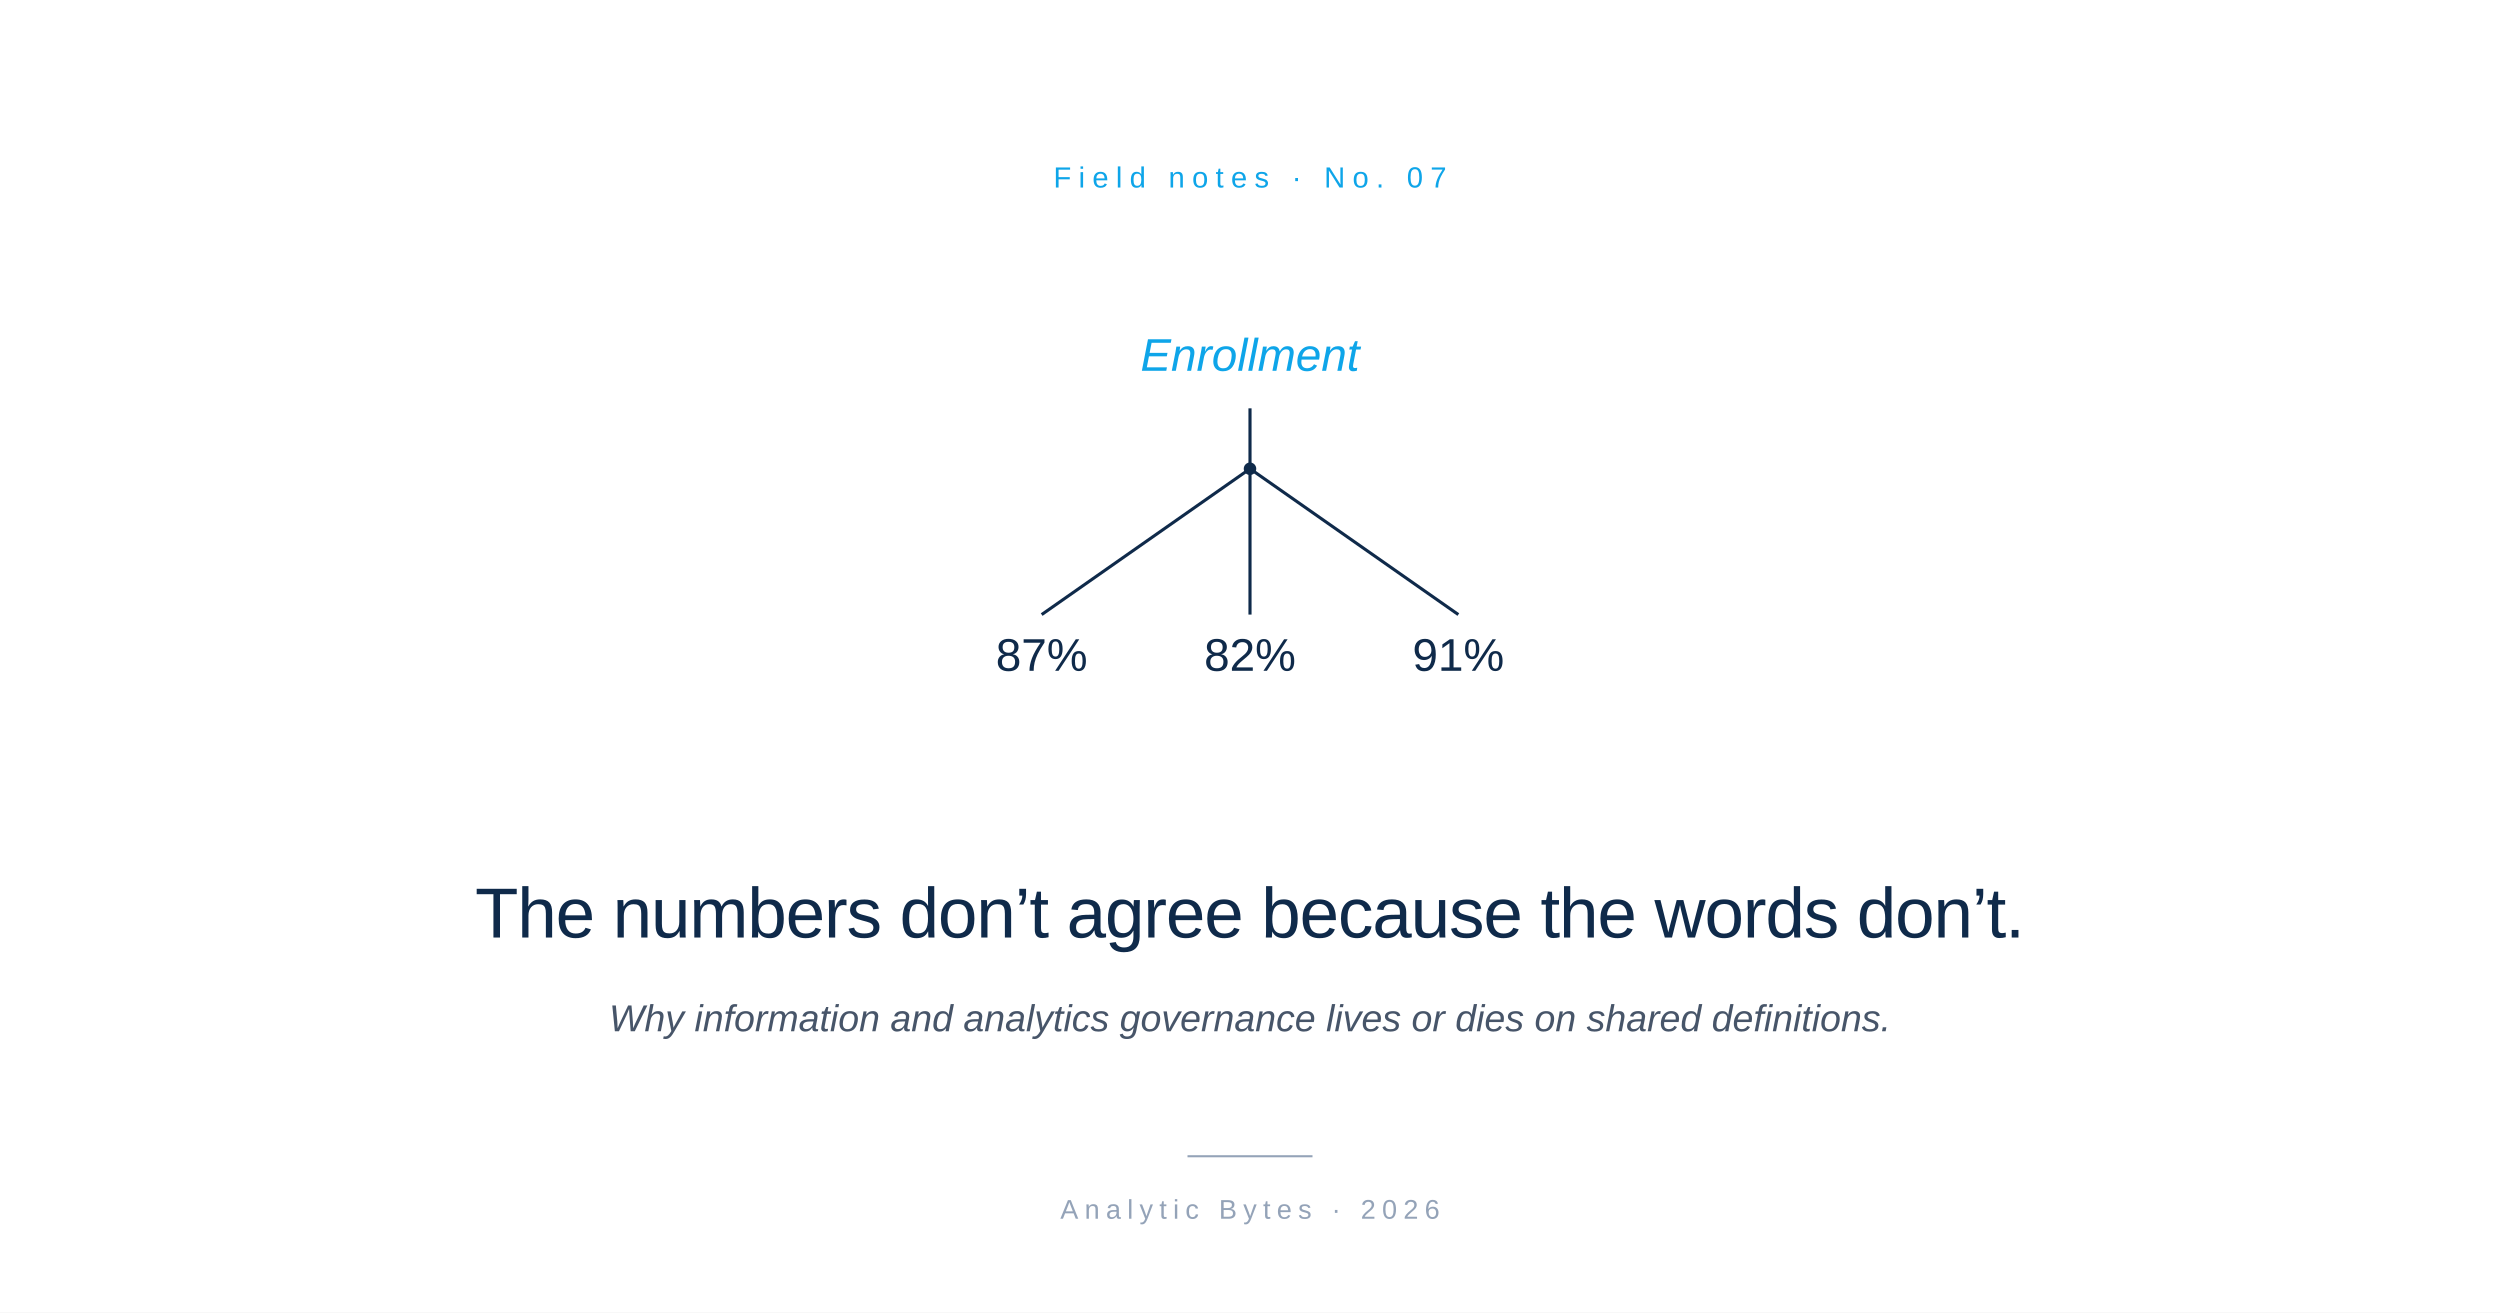
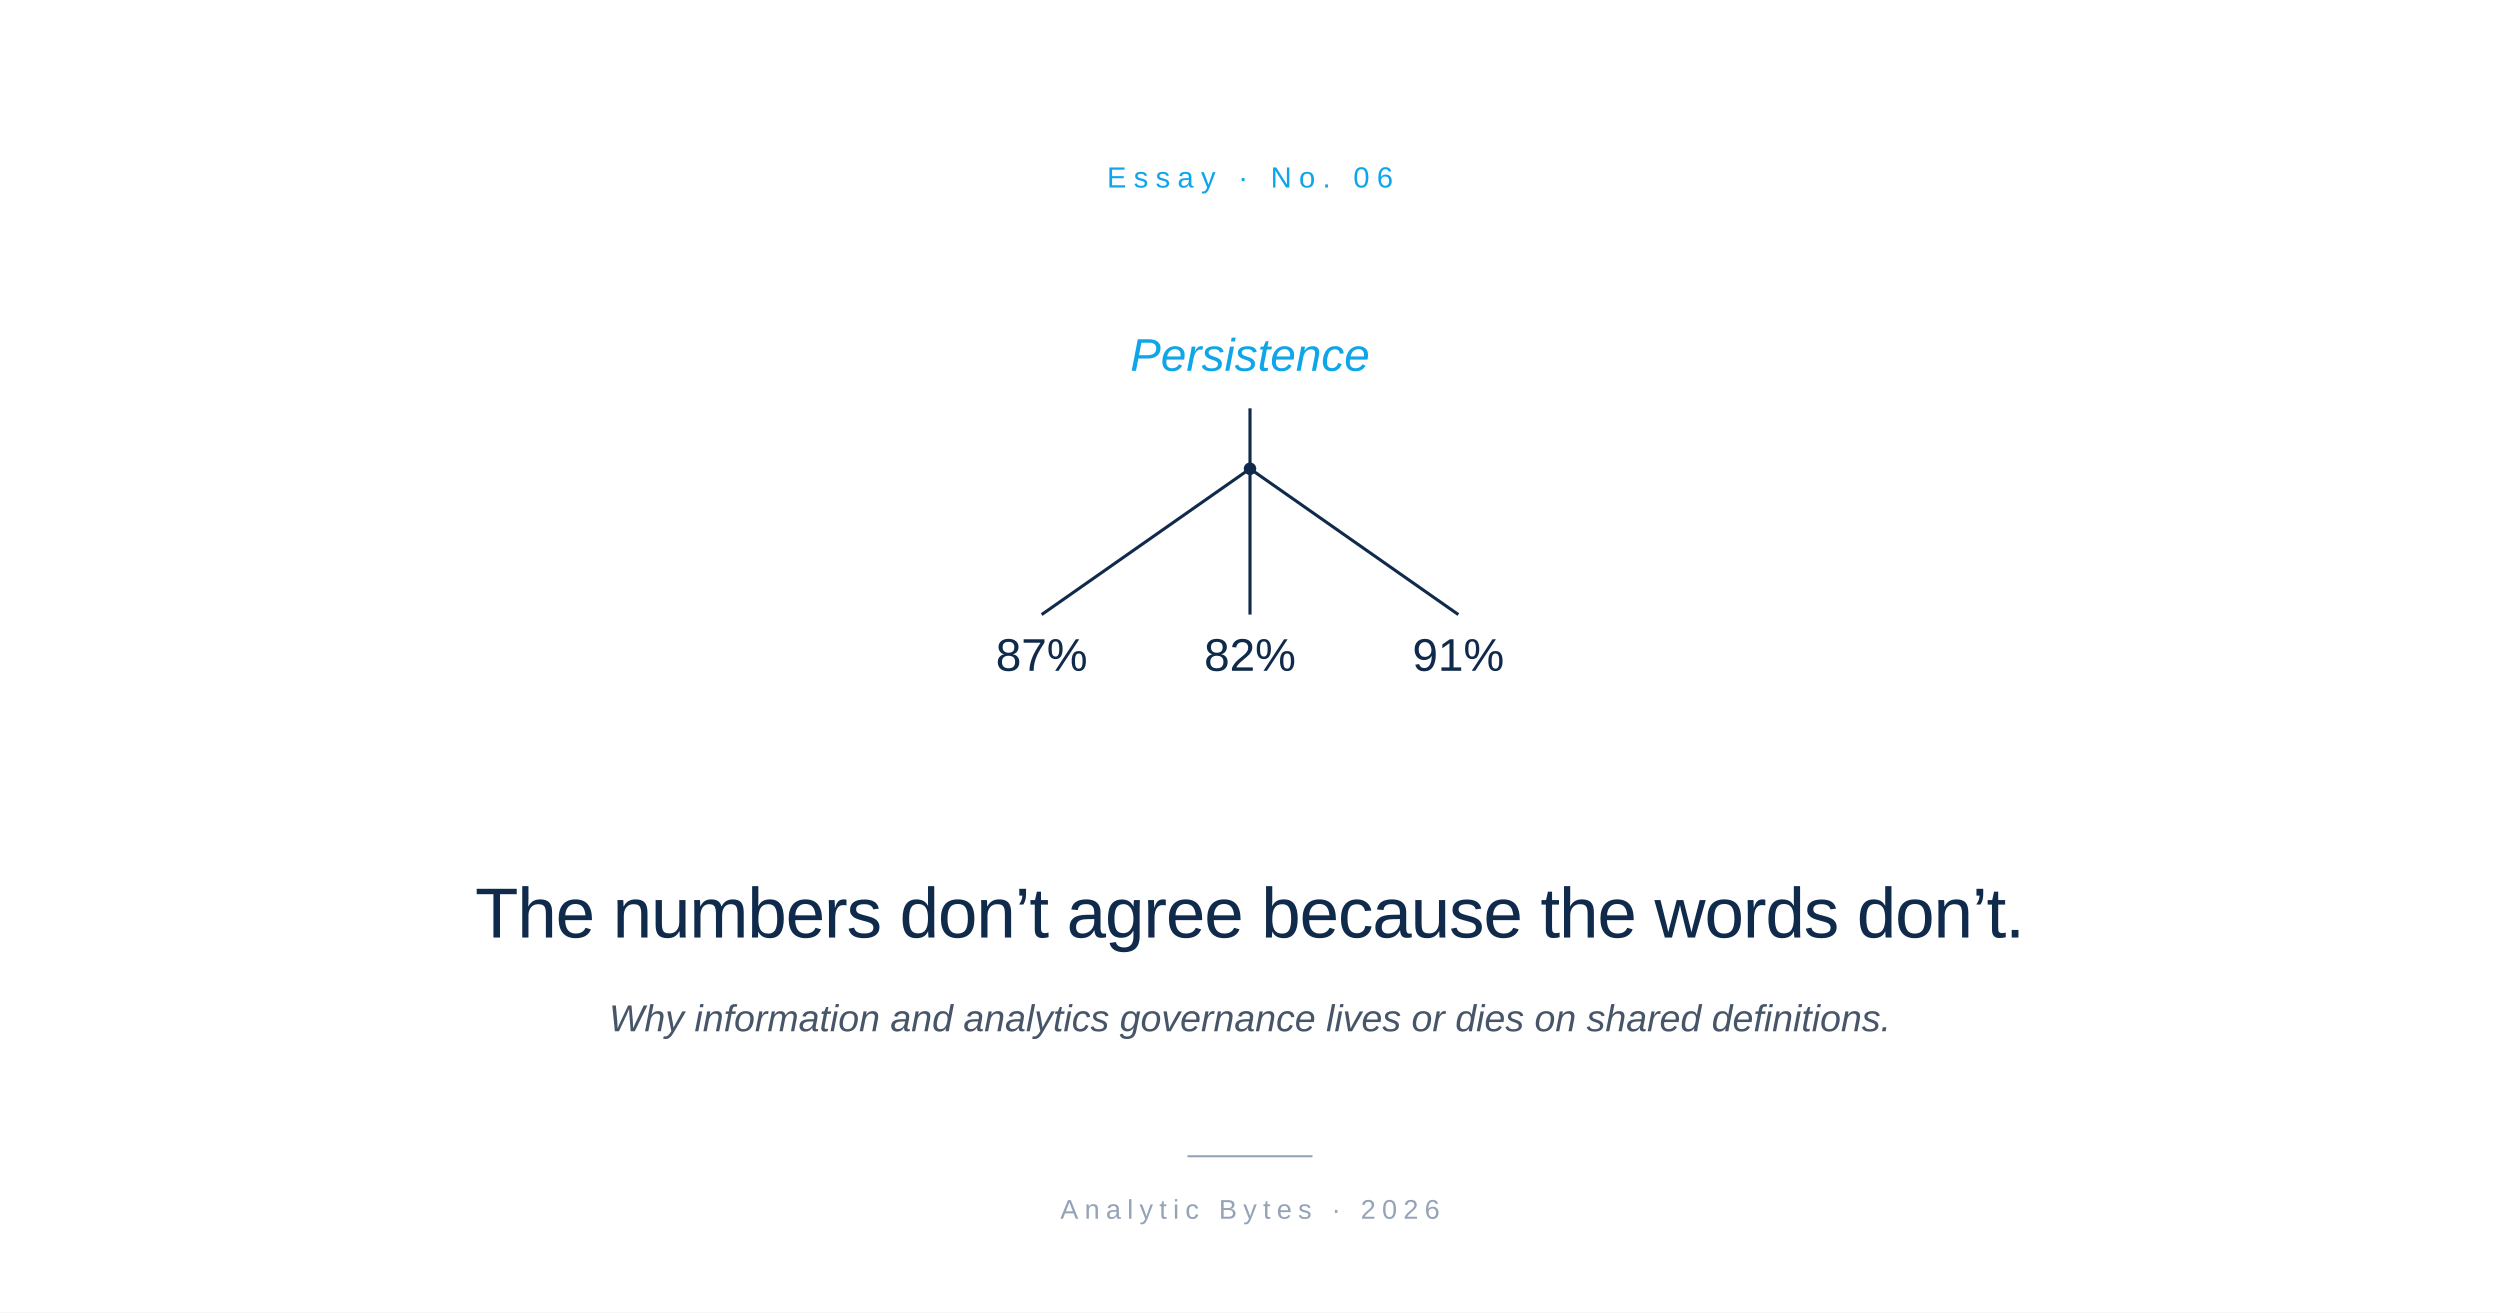
<svg xmlns="http://www.w3.org/2000/svg" viewBox="0 0 1200 630" role="img">
  <rect width="1200" height="630" fill="#FFFFFF" />
-   <text x="600" y="90" font-family="-apple-system, BlinkMacSystemFont, 'Helvetica Neue', Arial, sans-serif" font-size="14" font-weight="500" letter-spacing="3.5" fill="#0EA5E9" text-anchor="middle">Field notes  ·  No. 07</text>
+   <text x="600" y="90" font-family="-apple-system, BlinkMacSystemFont, 'Helvetica Neue', Arial, sans-serif" font-size="14" font-weight="500" letter-spacing="3.5" fill="#0EA5E9" text-anchor="middle">Essay  ·  No. 06</text>
  <g transform="translate(600, 240)">
-     <text x="0" y="-62" font-family="-apple-system, BlinkMacSystemFont, 'Helvetica Neue', Arial, sans-serif" font-size="22" font-style="italic" fill="#0EA5E9" text-anchor="middle">Enrollment</text>
+     <text x="0" y="-62" font-family="-apple-system, BlinkMacSystemFont, 'Helvetica Neue', Arial, sans-serif" font-size="22" font-style="italic" fill="#0EA5E9" text-anchor="middle">Persistence</text>
    <line x1="0" y1="-44" x2="0" y2="-15" stroke="#0F2A4A" stroke-width="1.5" />
    <circle cx="0" cy="-15" r="3" fill="#0F2A4A" />
    <line x1="0" y1="-15" x2="-100" y2="55" stroke="#0F2A4A" stroke-width="1.5" />
    <line x1="0" y1="-15" x2="0" y2="55" stroke="#0F2A4A" stroke-width="1.5" />
    <line x1="0" y1="-15" x2="100" y2="55" stroke="#0F2A4A" stroke-width="1.5" />
    <text x="-100" y="82" font-family="-apple-system, BlinkMacSystemFont, 'Helvetica Neue', Arial, sans-serif" font-size="22" font-weight="500" fill="#0F2A4A" text-anchor="middle">87%</text>
    <text x="0" y="82" font-family="-apple-system, BlinkMacSystemFont, 'Helvetica Neue', Arial, sans-serif" font-size="22" font-weight="500" fill="#0F2A4A" text-anchor="middle">82%</text>
    <text x="100" y="82" font-family="-apple-system, BlinkMacSystemFont, 'Helvetica Neue', Arial, sans-serif" font-size="22" font-weight="500" fill="#0F2A4A" text-anchor="middle">91%</text>
  </g>
  <text x="600" y="450" font-family="-apple-system, BlinkMacSystemFont, 'Helvetica Neue', Arial, sans-serif" font-size="34" font-weight="500" letter-spacing="-0.5" fill="#0F2A4A" text-anchor="middle">The numbers don’t agree because the words don’t.</text>
  <text x="600" y="495" font-family="-apple-system, BlinkMacSystemFont, 'Helvetica Neue', Arial, sans-serif" font-size="18" font-style="italic" fill="#475569" text-anchor="middle">Why information and analytics governance lives or dies on shared definitions.</text>
  <line x1="570" y1="555" x2="630" y2="555" stroke="#94A3B8" stroke-width="1" />
  <text x="600" y="585" font-family="-apple-system, BlinkMacSystemFont, 'Helvetica Neue', Arial, sans-serif" font-size="13" letter-spacing="3" fill="#94A3B8" text-anchor="middle">Analytic Bytes  ·  2026</text>
</svg>
